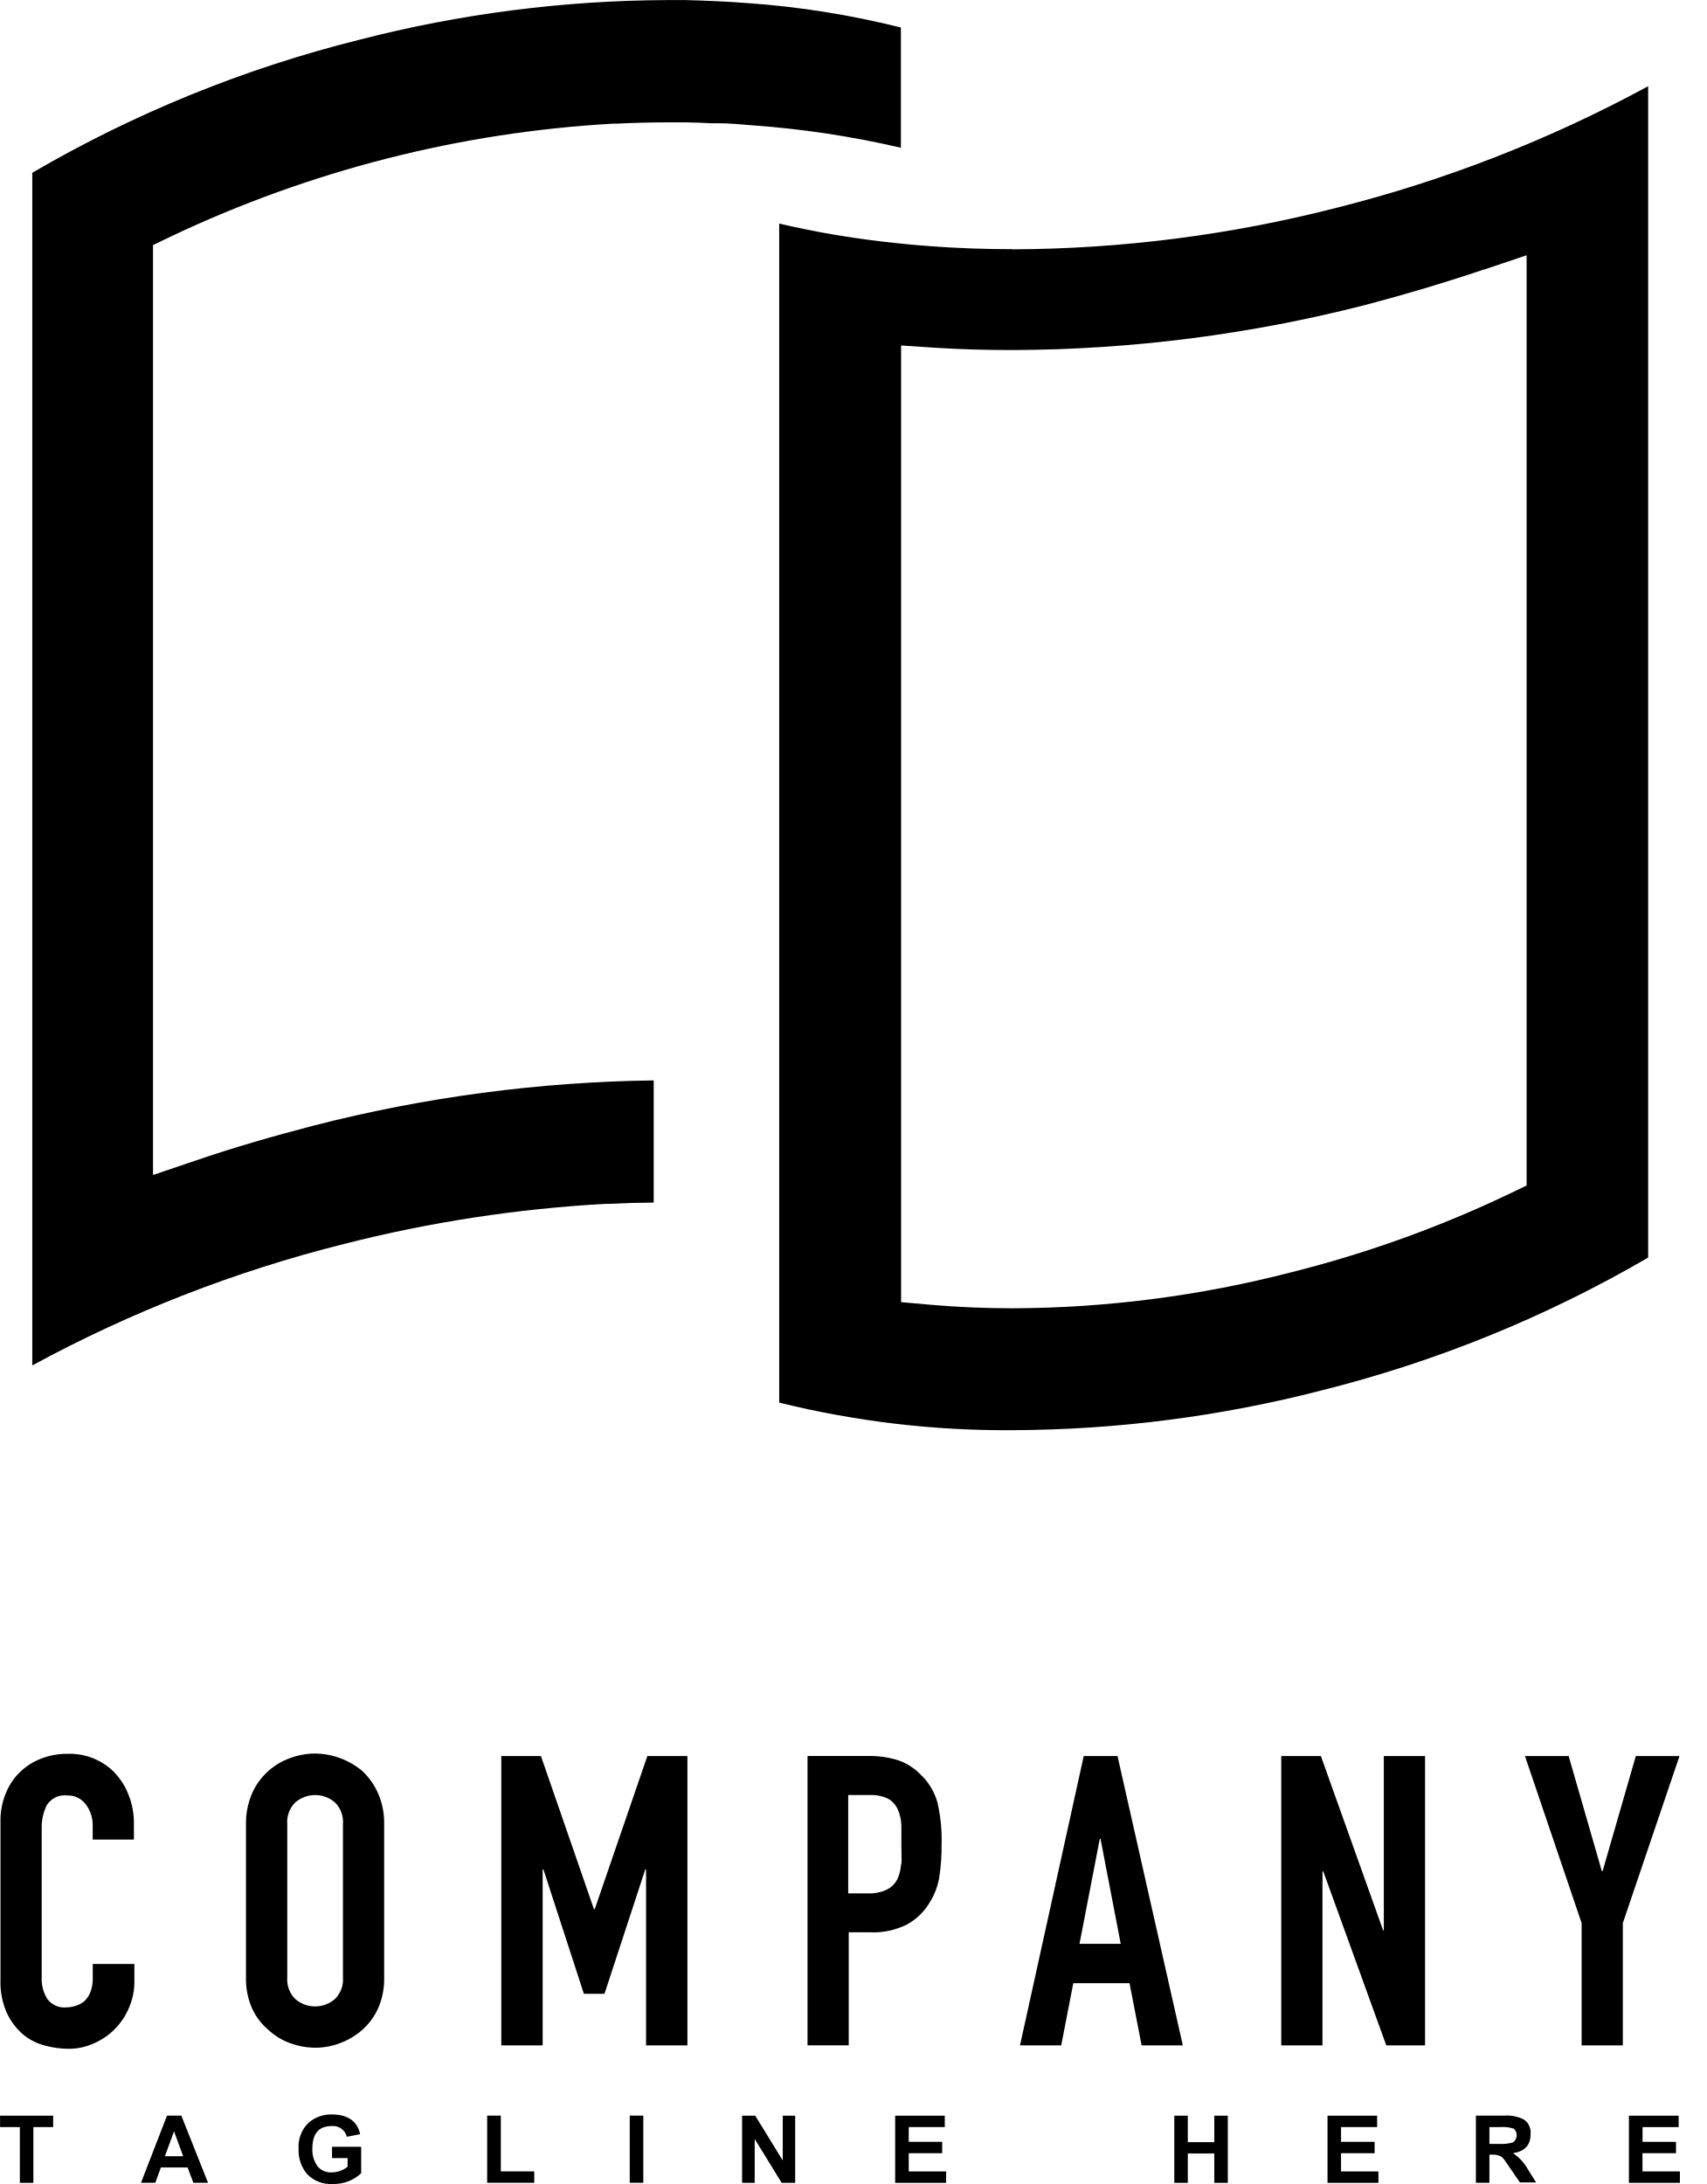
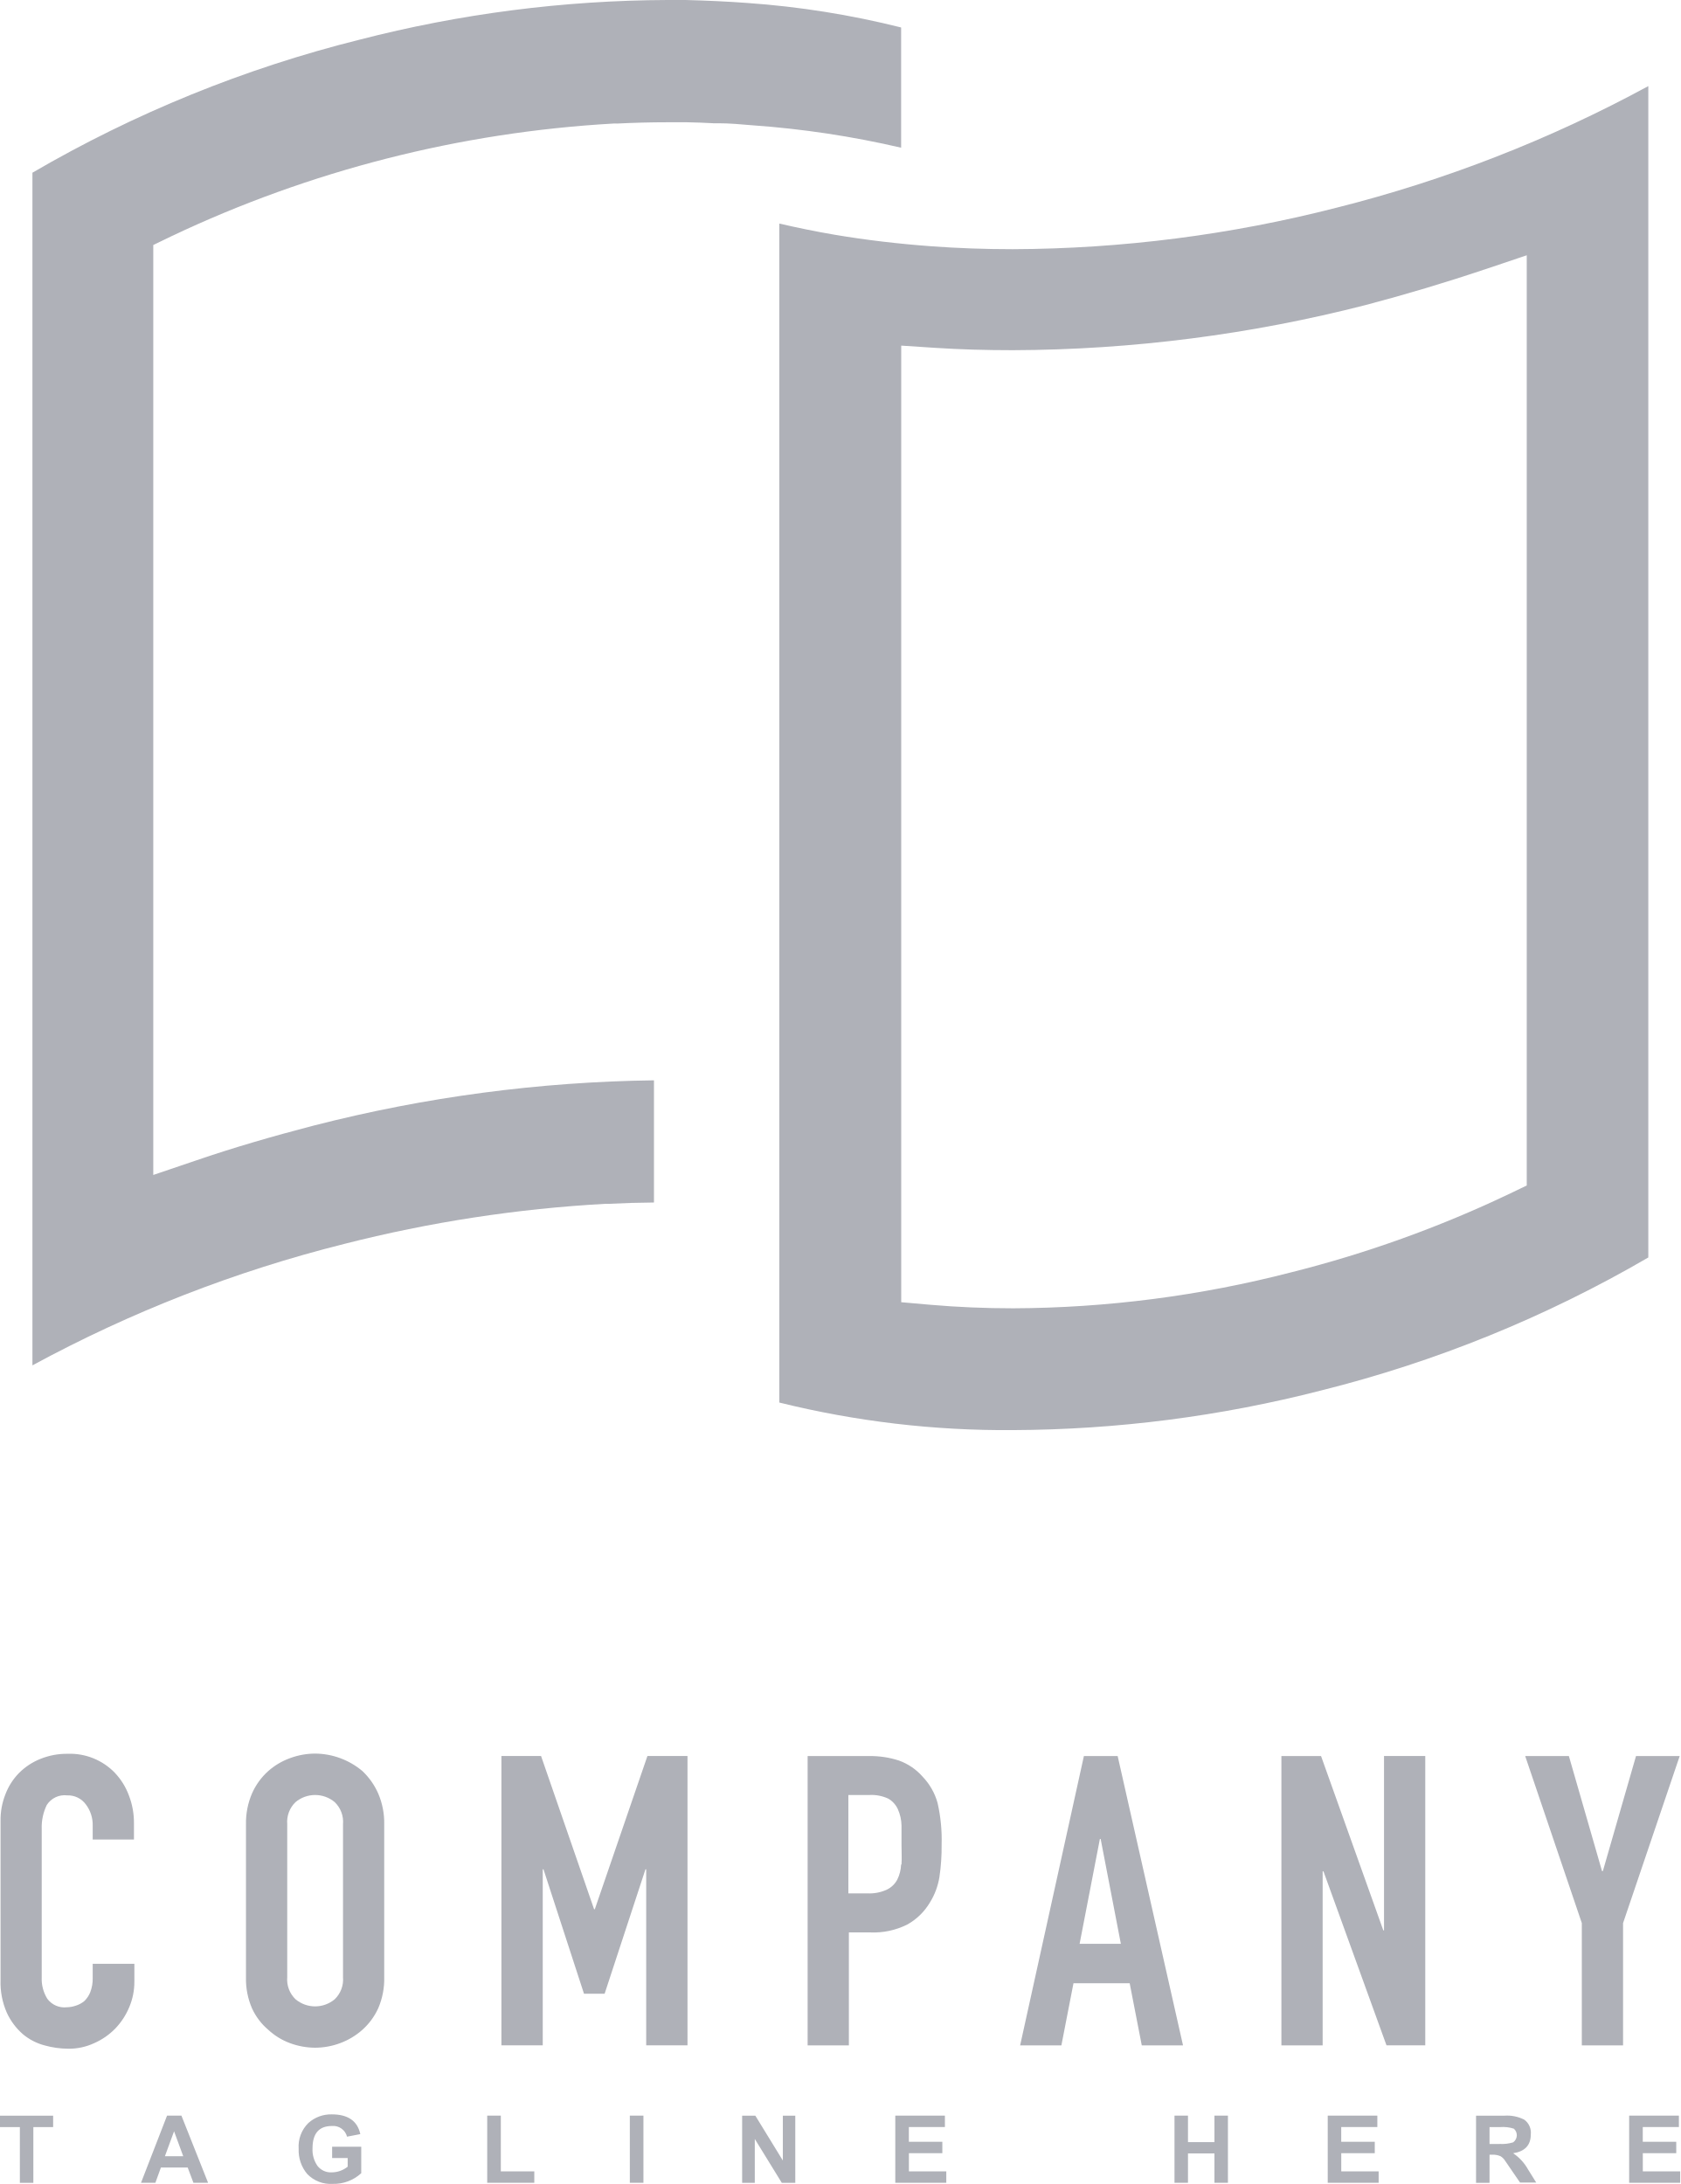
- <svg xmlns="http://www.w3.org/2000/svg" version="1.1" width="25" height="32" viewBox="0 0 25 32">
-   <path d="M10.447 1.806h0.084c0.156 0 0.324 0.016 0.49 0.030 0.734 0.052 1.463 0.162 2.179 0.329v-1.762c-0.738-0.185-1.491-0.305-2.25-0.358-0.288-0.022-0.595-0.036-0.909-0.044h-0.263c-1.523 0.006-3.039 0.201-4.515 0.582-1.68 0.419-3.293 1.075-4.79 1.948v17.475c1.442-0.783 2.976-1.381 4.566-1.779 1.256-0.32 2.539-0.517 3.833-0.588h0.051c0.216-0.011 0.433-0.017 0.655-0.019v-1.79c-1.681 0.022-3.353 0.244-4.982 0.662-0.602 0.157-1.185 0.325-1.731 0.513l-0.623 0.211v-13.625l0.266-0.128c2.032-0.963 4.229-1.524 6.471-1.651 0.019-0.001 0.037-0.001 0.056 0 0.248-0.013 0.497-0.019 0.741-0.019h0.28c0.129 0.003 0.258 0.006 0.388 0.014z" />
-   <path d="M14.837 3.651c-0.409 0-0.814-0.014-1.205-0.044-0.467-0.034-0.947-0.091-1.401-0.167-0.277-0.047-0.55-0.103-0.814-0.164v17.275c1.12 0.277 2.271 0.413 3.425 0.404 1.523-0.006 3.039-0.201 4.515-0.581 1.68-0.42 3.294-1.075 4.792-1.948v-17.163c-1.442 0.783-2.975 1.381-4.564 1.781-1.551 0.398-3.145 0.603-4.747 0.609zM21.745 3.95l0.623-0.21v13.63l-0.266 0.128c-1.021 0.486-2.087 0.869-3.184 1.144-1.331 0.344-2.7 0.522-4.074 0.527-0.411 0-0.819-0.017-1.214-0.052l-0.427-0.038v-14.017l0.497 0.033c0.361 0.023 0.735 0.034 1.141 0.034 1.745-0.006 3.482-0.229 5.173-0.663 0.581-0.153 1.158-0.325 1.731-0.518z" />
-   <path d="M1.684 25.977c-0.090-0.093-0.197-0.166-0.317-0.214s-0.247-0.071-0.376-0.066c-0.137-0.002-0.273 0.024-0.4 0.075-0.117 0.046-0.222 0.116-0.311 0.205s-0.156 0.196-0.201 0.313c-0.049 0.123-0.073 0.254-0.072 0.387v2.335c-0.006 0.165 0.026 0.328 0.092 0.479 0.055 0.12 0.135 0.226 0.233 0.313 0.093 0.079 0.203 0.135 0.321 0.166 0.114 0.032 0.231 0.048 0.349 0.049 0.13 0.001 0.259-0.027 0.377-0.081 0.117-0.051 0.222-0.124 0.311-0.216 0.087-0.091 0.156-0.197 0.204-0.313 0.050-0.118 0.075-0.244 0.075-0.372v-0.261h-0.61v0.208c0.002 0.071-0.010 0.142-0.036 0.208-0.020 0.050-0.050 0.095-0.089 0.131-0.038 0.031-0.081 0.053-0.128 0.067-0.041 0.014-0.084 0.021-0.128 0.022-0.054 0.006-0.11-0.002-0.16-0.024s-0.094-0.057-0.126-0.101c-0.058-0.094-0.086-0.203-0.081-0.313v-2.177c-0.004-0.121 0.022-0.241 0.075-0.349 0.032-0.049 0.077-0.089 0.129-0.114s0.112-0.034 0.17-0.027c0.053-0.002 0.105 0.009 0.152 0.032s0.089 0.057 0.12 0.099c0.068 0.090 0.104 0.2 0.101 0.313v0.202h0.604v-0.238c0.001-0.14-0.024-0.278-0.075-0.408-0.045-0.122-0.114-0.234-0.204-0.329z" />
-   <path d="M5.31 25.95c-0.195-0.164-0.44-0.255-0.694-0.257-0.124 0-0.248 0.023-0.364 0.066-0.119 0.042-0.228 0.107-0.322 0.191-0.101 0.091-0.182 0.202-0.237 0.327-0.061 0.143-0.092 0.297-0.089 0.452v2.239c-0.004 0.158 0.026 0.314 0.089 0.459 0.055 0.12 0.136 0.227 0.237 0.313 0.093 0.087 0.203 0.154 0.322 0.197 0.117 0.043 0.24 0.065 0.364 0.066s0.248-0.023 0.364-0.066c0.121-0.044 0.233-0.111 0.33-0.197 0.097-0.087 0.176-0.194 0.23-0.313 0.063-0.145 0.093-0.301 0.089-0.459v-2.239c0.003-0.155-0.027-0.31-0.089-0.452-0.054-0.123-0.133-0.235-0.23-0.327zM5.025 28.969c0.005 0.060-0.003 0.12-0.024 0.176s-0.054 0.107-0.097 0.148c-0.081 0.068-0.182 0.105-0.287 0.105s-0.207-0.037-0.287-0.105c-0.043-0.041-0.076-0.092-0.097-0.148s-0.029-0.116-0.024-0.176v-2.239c-0.005-0.060 0.003-0.12 0.024-0.176s0.054-0.107 0.097-0.148c0.081-0.068 0.182-0.105 0.287-0.105s0.207 0.037 0.287 0.105c0.043 0.041 0.076 0.092 0.097 0.148s0.029 0.116 0.024 0.176v2.239z" />
-   <path d="M10.072 29.969v-4.239h-0.587l-0.771 2.244h-0.011l-0.777-2.244h-0.581v4.239h0.606v-2.579h0.011l0.593 1.823h0.302l0.598-1.823h0.011v2.579h0.606z" />
-   <path d="M13.513 26.027c-0.093-0.105-0.211-0.184-0.342-0.232-0.142-0.046-0.29-0.068-0.439-0.066h-0.9v4.239h0.604v-1.656h0.311c0.188 0.009 0.376-0.031 0.545-0.116 0.137-0.076 0.252-0.188 0.332-0.324 0.070-0.113 0.117-0.238 0.139-0.369 0.024-0.16 0.035-0.321 0.033-0.482 0.006-0.204-0.014-0.407-0.059-0.606-0.040-0.147-0.117-0.281-0.223-0.39zM13.201 27.319c-0.003 0.077-0.022 0.152-0.056 0.221-0.035 0.065-0.089 0.117-0.156 0.149-0.089 0.040-0.187 0.058-0.285 0.053h-0.276v-1.441h0.311c0.094-0.005 0.187 0.014 0.273 0.053 0.062 0.036 0.112 0.091 0.142 0.157 0.033 0.074 0.051 0.155 0.053 0.236 0 0.089 0 0.183 0 0.282s0.006 0.2 0 0.291h-0.006z" />
-   <path d="M16.374 25.73h-0.495l-0.934 4.239h0.604l0.177-0.911h0.824l0.177 0.911h0.604l-0.957-4.239zM15.817 28.481l0.297-1.537h0.011l0.296 1.537h-0.604z" />
-   <path d="M20.277 28.284h-0.011l-0.912-2.554h-0.581v4.239h0.604v-2.549h0.012l0.923 2.549h0.568v-4.239h-0.604v2.554z" />
-   <path d="M23.968 25.73l-0.486 1.685h-0.012l-0.486-1.685h-0.64l0.83 2.447v1.792h0.604v-1.792l0.83-2.447h-0.64z" />
-   <path d="M0 31.166h0.291v0.817h0.198v-0.817h0.29v-0.167h-0.778v0.167z" />
-   <path d="M2.447 30.998l-0.381 0.984h0.21l0.081-0.224h0.392l0.084 0.224h0.215l-0.391-0.984h-0.21zM2.416 31.593l0.134-0.365 0.134 0.365h-0.268z" />
-   <path d="M4.866 31.62h0.227v0.127c-0.066 0.053-0.149 0.082-0.234 0.083-0.040 0.002-0.079-0.005-0.116-0.021s-0.068-0.041-0.093-0.072c-0.052-0.075-0.078-0.165-0.073-0.257 0-0.219 0.095-0.329 0.283-0.329 0.050-0.005 0.099 0.008 0.14 0.037s0.070 0.071 0.082 0.12l0.195-0.038c-0.042-0.192-0.181-0.289-0.417-0.289-0.127-0.003-0.25 0.042-0.344 0.127-0.050 0.049-0.088 0.108-0.112 0.174s-0.034 0.135-0.029 0.205c-0.006 0.135 0.039 0.267 0.126 0.369 0.048 0.050 0.107 0.088 0.171 0.113s0.134 0.035 0.203 0.031c0.154 0.004 0.304-0.052 0.417-0.157v-0.388h-0.427v0.166z" />
-   <path d="M7.337 30.998h-0.199v0.984h0.69v-0.167h-0.49v-0.817z" />
-   <path d="M9.426 30.998h-0.199v0.984h0.199v-0.984z" />
-   <path d="M11.469 31.656l-0.403-0.657h-0.193v0.984h0.185v-0.643l0.395 0.643h0.198v-0.984h-0.182v0.657z" />
-   <path d="M13.315 31.549h0.49v-0.167h-0.49v-0.216h0.528v-0.167h-0.727v0.984h0.747v-0.167h-0.548v-0.266z" />
-   <path d="M17.792 31.387h-0.388v-0.388h-0.198v0.984h0.198v-0.43h0.388v0.43h0.198v-0.984h-0.198v0.388z" />
-   <path d="M19.649 31.549h0.492v-0.167h-0.492v-0.216h0.529v-0.167h-0.727v0.984h0.746v-0.167h-0.548v-0.266z" />
-   <path d="M22.168 31.549c0.171-0.027 0.258-0.117 0.258-0.274 0.005-0.042-0.001-0.084-0.018-0.123s-0.044-0.072-0.078-0.096c-0.089-0.045-0.189-0.065-0.288-0.058h-0.417v0.984h0.198v-0.412h0.039c0.042-0.003 0.084 0.005 0.123 0.022 0.029 0.018 0.053 0.043 0.070 0.072l0.215 0.313h0.237l-0.12-0.192c-0.053-0.095-0.128-0.176-0.218-0.236zM21.969 31.413h-0.146v-0.247h0.156c0.068-0.005 0.136 0.002 0.201 0.023 0.014 0.013 0.026 0.029 0.033 0.046s0.011 0.037 0.010 0.056c-0.001 0.019-0.006 0.038-0.015 0.055s-0.022 0.032-0.037 0.043c-0.065 0.020-0.133 0.028-0.201 0.023z" />
-   <path d="M24.067 31.549h0.49v-0.167h-0.49v-0.216h0.529v-0.167h-0.729v0.984h0.747v-0.167h-0.548v-0.266z" />
+ <svg xmlns="http://www.w3.org/2000/svg" width="40" height="52" fill="none">
+   <path d="M16.977 2.935h.137c.253 0 .526.025.797.048a22.626 22.626 0 013.542.534V.654A21.09 21.09 0 0017.797.071C17.329.036 16.83.013 16.319 0h-.428a29.792 29.792 0 00-7.336.946C5.825 1.627 3.205 2.693.772 4.112V32.509c2.343-1.273 4.836-2.244 7.42-2.891a32.361 32.361 0 016.228-.956h.084c.352-.018.703-.028 1.065-.031v-2.909a34.329 34.329 0 00-8.095 1.076c-.979.254-1.925.529-2.813.834l-1.012.343V5.833l.433-.209C7.382 4.06 10.952 3.149 14.597 2.942a.627.627 0 01.091 0c.402-.02.807-.031 1.204-.031H16.347c.21.005.42.01.63.023z" fill="#AFB1B8" />
+   <path d="M24.111 5.933c-.665 0-1.323-.023-1.958-.071-.759-.056-1.538-.147-2.277-.272-.45-.076-.893-.168-1.323-.267V33.394a22.405 22.405 0 005.565.656 29.943 29.943 0 007.336-.944c2.731-.682 5.352-1.748 7.787-3.166V2.05c-2.342 1.272-4.834 2.244-7.417 2.894a31.467 31.467 0 01-7.713.989zm11.224.486l1.012-.341V28.226l-.433.208a27.761 27.761 0 01-5.173 1.859c-2.163.56-4.387.848-6.62.857-.668 0-1.331-.028-1.973-.084l-.693-.061V8.229l.807.053c.587.038 1.194.056 1.854.056a34.263 34.263 0 008.406-1.078c.944-.249 1.882-.529 2.813-.842zM2.737 42.212a1.492 1.492 0 00-.515-.348 1.486 1.486 0 00-.611-.107 1.673 1.673 0 00-.65.122 1.501 1.501 0 00-.506.333 1.463 1.463 0 00-.326.509 1.65 1.65 0 00-.116.628v3.794a1.788 1.788 0 00.149.778 1.526 1.526 0 00.379.509 1.329 1.329 0 00.521.27c.184.052.375.078.567.079.211.002.42-.043.612-.132a1.599 1.599 0 00.506-.351 1.648 1.648 0 00.331-.509 1.532 1.532 0 00.121-.605v-.425h-.992v.338a.881.881 0 01-.058.338.608.608 0 01-.144.214.605.605 0 01-.207.109.697.697 0 01-.207.036.503.503 0 01-.26-.039.506.506 0 01-.206-.165.899.899 0 01-.132-.509v-3.537a1.208 1.208 0 01.121-.567.507.507 0 01.21-.184.503.503 0 01.276-.044.527.527 0 01.248.052.53.53 0 01.195.162.806.806 0 01.164.509v.328h.982v-.387a1.788 1.788 0 00-.121-.664 1.562 1.562 0 00-.331-.534zM8.629 42.169c-.316-.267-.715-.414-1.128-.417a1.734 1.734 0 00-.592.107 1.607 1.607 0 00-.524.31 1.559 1.559 0 00-.385.531 1.77 1.77 0 00-.144.735v3.639c-.007.256.042.51.144.745.09.196.221.369.385.508a1.55 1.55 0 00.524.321c.19.07.39.106.592.107a1.714 1.714 0 00.592-.107 1.657 1.657 0 00.536-.321 1.553 1.553 0 00.374-.508 1.755 1.755 0 00.144-.745v-3.639a1.77 1.77 0 00-.144-.735 1.643 1.643 0 00-.374-.531zm-.463 4.905a.654.654 0 01-.039.286.652.652 0 01-.158.241.727.727 0 01-.467.17.727.727 0 01-.467-.17.652.652 0 01-.158-.241.654.654 0 01-.039-.286v-3.639a.654.654 0 01.039-.286.651.651 0 01.158-.241.727.727 0 01.467-.17.727.727 0 01.467.17.651.651 0 01.158.241.654.654 0 01.039.286v3.639zM16.367 48.699v-6.889h-.954l-1.252 3.647h-.018l-1.262-3.647h-.944v6.889h.984v-4.191h.018l.964 2.962h.491l.972-2.962h.018v4.191h.984zM21.958 42.294a1.366 1.366 0 00-.556-.376 2.184 2.184 0 00-.713-.107h-1.462v6.889h.982v-2.69h.506c.306.014.611-.051.885-.188.223-.124.409-.306.539-.526.114-.183.19-.387.225-.6.039-.259.056-.521.053-.783a3.928 3.928 0 00-.096-.984 1.465 1.465 0 00-.362-.633zm-.506 2.1a.868.868 0 01-.091.359.552.552 0 01-.253.241c-.145.065-.304.095-.463.086h-.448v-2.342h.506a.943.943 0 01.443.086c.101.058.182.147.23.254.054.121.083.252.086.384v.458c0 .16.01.326 0 .473h-.01zM26.608 41.811h-.804l-1.518 6.889h.982l.288-1.48h1.338l.288 1.48h.982l-1.556-6.889zm-.906 4.47l.483-2.497h.018l.481 2.497h-.982zM32.95 45.961h-.018l-1.482-4.15h-.944v6.889h.982V44.557h.02l1.5 4.142h.923v-6.889h-.982v4.15zM38.948 41.811l-.789 2.739h-.02l-.789-2.739h-1.04l1.348 3.977v2.912h.982v-2.912l1.348-3.977h-1.04zM0 50.645h.473v1.327h.321v-1.327h.471v-.272H0v.272zM3.977 50.372l-.62 1.599h.342l.132-.364h.637l.137.364h.349l-.635-1.599h-.342zm-.051.966l.218-.593.218.593h-.435zM7.908 51.382h.369v.206a.613.613 0 01-.379.135.404.404 0 01-.188-.035.405.405 0 01-.151-.118.669.669 0 01-.119-.417c0-.356.154-.534.46-.534a.337.337 0 01.228.06.341.341 0 01.134.194l.316-.061c-.068-.313-.293-.47-.678-.47-.206-.005-.406.068-.559.206a.78.78 0 00-.183.282.784.784 0 00-.048.333c-.009.219.064.433.205.6a.776.776 0 00.278.184.773.773 0 00.329.05c.25.007.493-.084.678-.254v-.631h-.693v.27zM11.923 50.372h-.324v1.599h1.121v-.272h-.797v-1.327zM15.318 50.372h-.324v1.599h.324v-1.599zM18.637 51.441l-.655-1.068h-.314v1.599h.301v-1.045l.643 1.045h.321v-1.599h-.296v1.068zM21.637 51.267h.797v-.272h-.797v-.351h.858v-.272h-1.181v1.599h1.214v-.272h-.89v-.432zM28.912 51.003h-.63v-.631h-.321v1.599h.321v-.699h.63v.699h.321v-1.599h-.321v.631zM31.93 51.267h.799v-.272h-.799v-.351h.86v-.272h-1.181v1.599h1.212v-.272h-.89v-.432zM36.023 51.268c.278-.043.42-.191.42-.445a.383.383 0 00-.03-.2.381.381 0 00-.127-.156.904.904 0 00-.468-.094h-.678v1.599h.321v-.669h.063c.069-.004.137.008.2.036.047.029.086.069.114.117l.349.509h.385l-.195-.313a1.114 1.114 0 00-.354-.384zm-.324-.221h-.238v-.402h.253a.839.839 0 01.326.038.209.209 0 01.054.075c.012.029.018.06.016.091a.21.21 0 01-.025.089.208.208 0 01-.061.07.912.912 0 01-.326.038zM39.109 51.267h.797v-.272h-.797v-.351h.86v-.272h-1.184v1.599H40v-.272h-.89v-.432z" fill="#AFB1B8" />
</svg>
